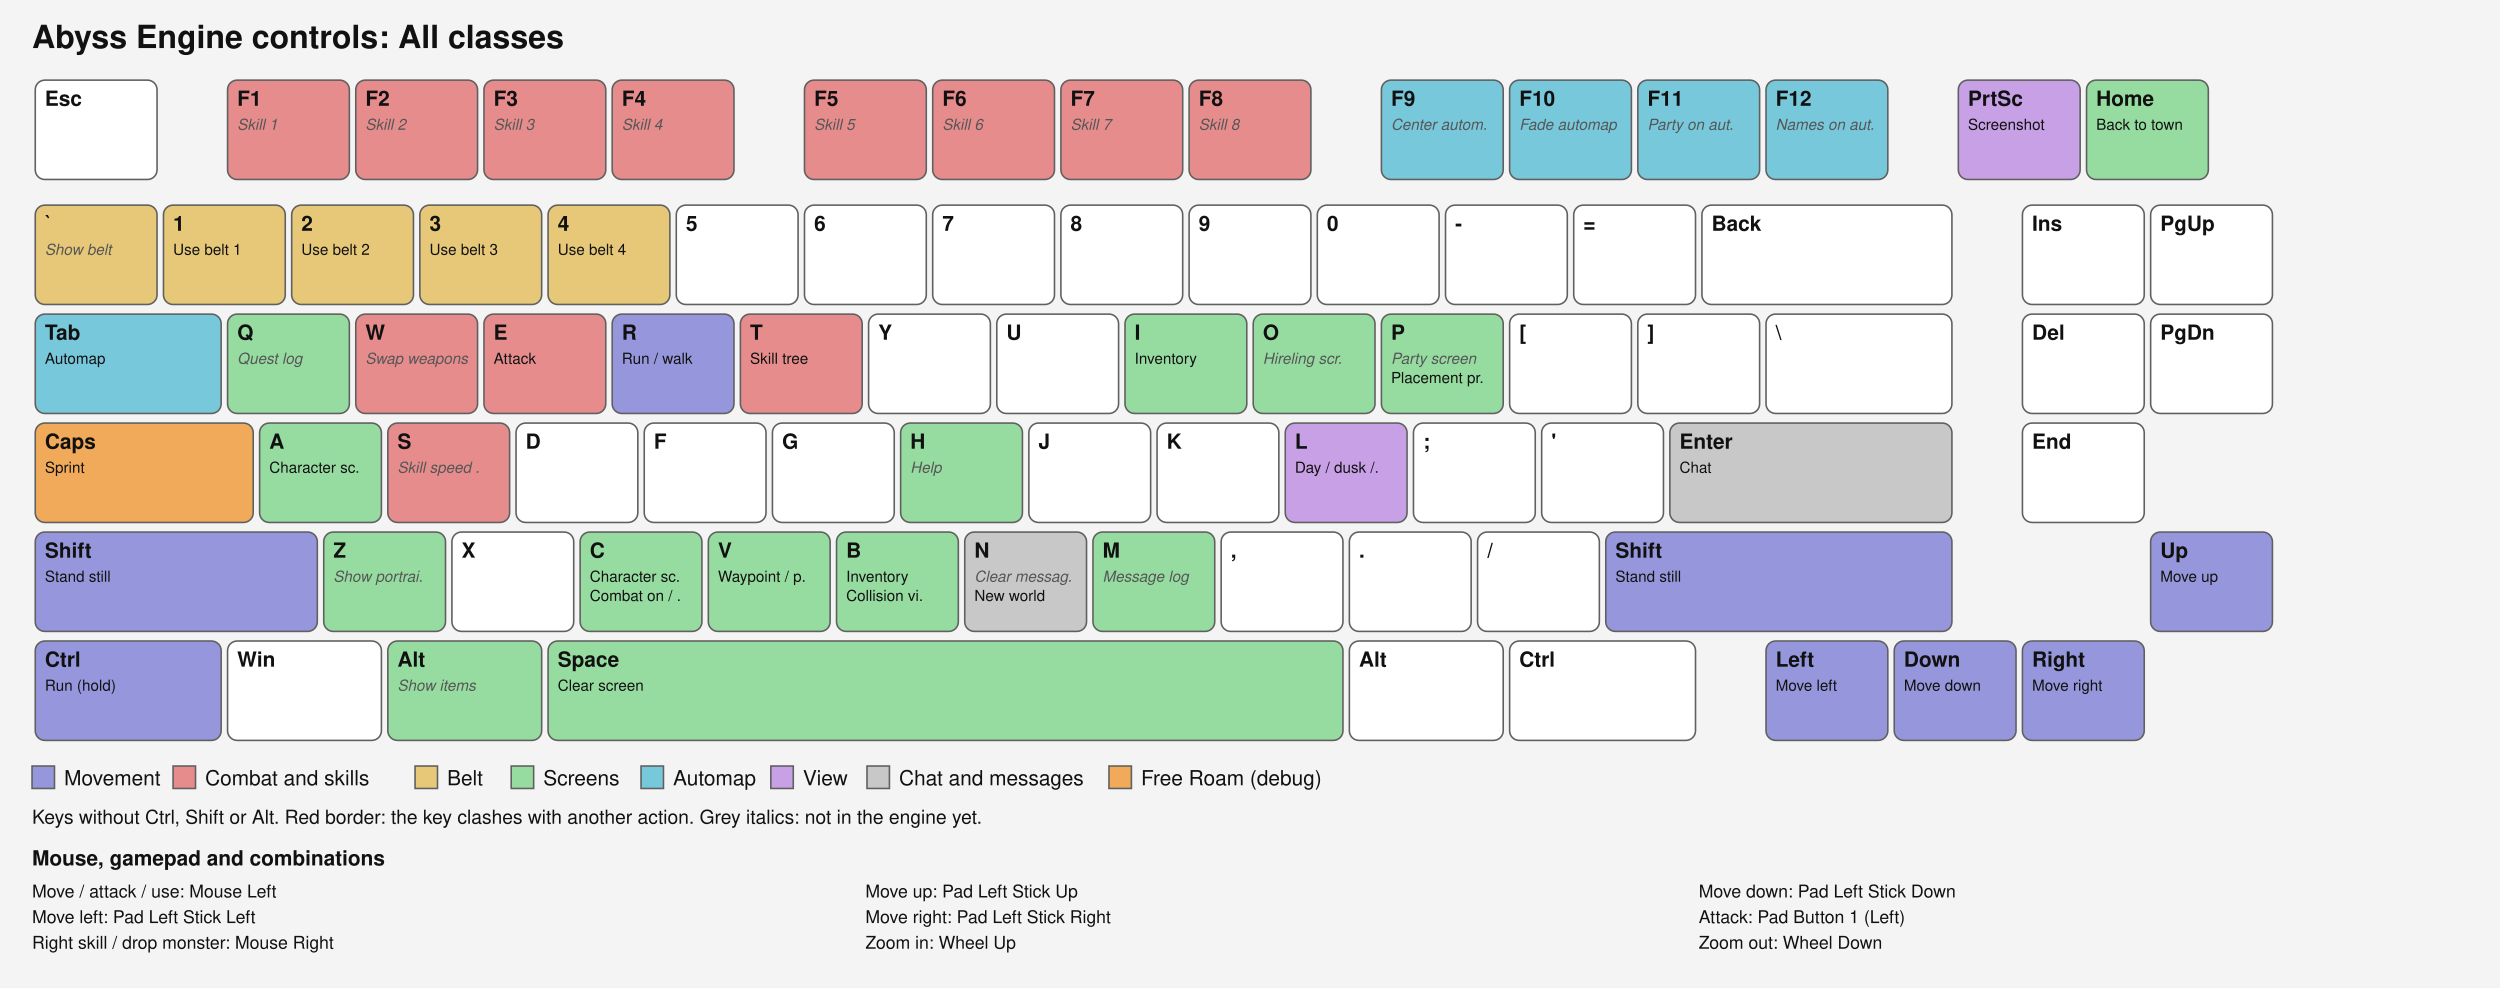
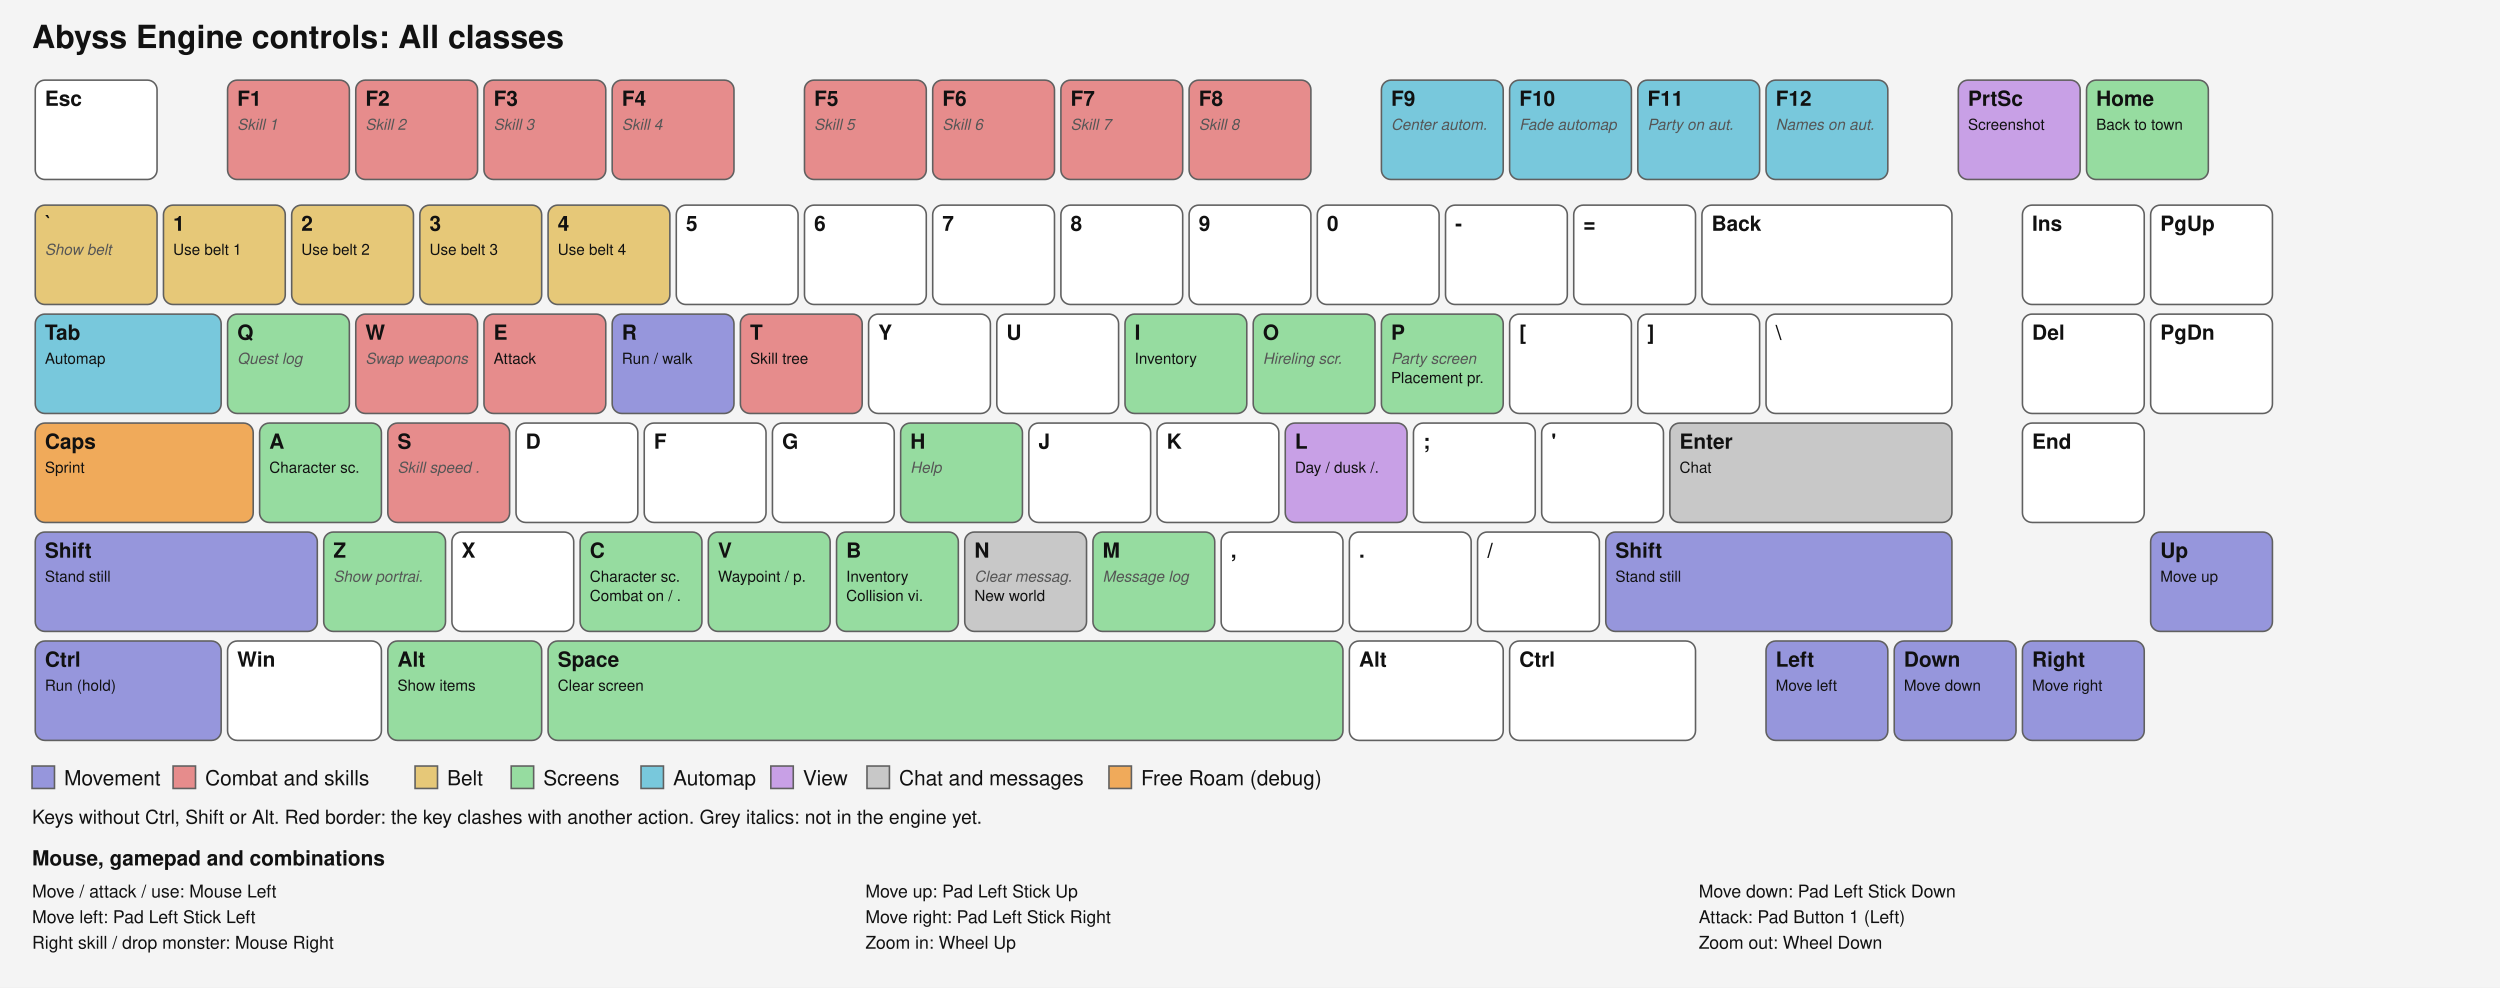
<svg xmlns="http://www.w3.org/2000/svg" width="1560" height="616" viewBox="0 0 1560 616" font-family="Segoe UI, Helvetica, Arial, sans-serif" fill="#111111">
  <rect width="100%" height="100%" fill="#f4f4f4" />
  <text x="20" y="30" font-size="20" font-weight="bold">Abyss Engine controls: All classes</text>
  <rect x="22" y="50" width="76" height="62" rx="6" fill="#ffffff" stroke="#606060" stroke-width="1" />
  <text x="28" y="66" font-size="13" font-weight="bold">Esc</text>
  <rect x="142" y="50" width="76" height="62" rx="6" fill="#e68c8c" stroke="#606060" stroke-width="1" />
  <text x="148" y="66" font-size="13" font-weight="bold">F1</text>
  <text x="148" y="81" font-size="9.5" fill="#555555" font-style="italic">Skill 1</text>
  <rect x="222" y="50" width="76" height="62" rx="6" fill="#e68c8c" stroke="#606060" stroke-width="1" />
  <text x="228" y="66" font-size="13" font-weight="bold">F2</text>
  <text x="228" y="81" font-size="9.5" fill="#555555" font-style="italic">Skill 2</text>
  <rect x="302" y="50" width="76" height="62" rx="6" fill="#e68c8c" stroke="#606060" stroke-width="1" />
  <text x="308" y="66" font-size="13" font-weight="bold">F3</text>
  <text x="308" y="81" font-size="9.5" fill="#555555" font-style="italic">Skill 3</text>
  <rect x="382" y="50" width="76" height="62" rx="6" fill="#e68c8c" stroke="#606060" stroke-width="1" />
  <text x="388" y="66" font-size="13" font-weight="bold">F4</text>
  <text x="388" y="81" font-size="9.5" fill="#555555" font-style="italic">Skill 4</text>
  <rect x="502" y="50" width="76" height="62" rx="6" fill="#e68c8c" stroke="#606060" stroke-width="1" />
  <text x="508" y="66" font-size="13" font-weight="bold">F5</text>
  <text x="508" y="81" font-size="9.5" fill="#555555" font-style="italic">Skill 5</text>
  <rect x="582" y="50" width="76" height="62" rx="6" fill="#e68c8c" stroke="#606060" stroke-width="1" />
  <text x="588" y="66" font-size="13" font-weight="bold">F6</text>
  <text x="588" y="81" font-size="9.5" fill="#555555" font-style="italic">Skill 6</text>
  <rect x="662" y="50" width="76" height="62" rx="6" fill="#e68c8c" stroke="#606060" stroke-width="1" />
  <text x="668" y="66" font-size="13" font-weight="bold">F7</text>
  <text x="668" y="81" font-size="9.5" fill="#555555" font-style="italic">Skill 7</text>
  <rect x="742" y="50" width="76" height="62" rx="6" fill="#e68c8c" stroke="#606060" stroke-width="1" />
  <text x="748" y="66" font-size="13" font-weight="bold">F8</text>
  <text x="748" y="81" font-size="9.5" fill="#555555" font-style="italic">Skill 8</text>
  <rect x="862" y="50" width="76" height="62" rx="6" fill="#78c8dc" stroke="#606060" stroke-width="1" />
  <text x="868" y="66" font-size="13" font-weight="bold">F9</text>
  <text x="868" y="81" font-size="9.5" fill="#555555" font-style="italic">Center autom.</text>
  <rect x="942" y="50" width="76" height="62" rx="6" fill="#78c8dc" stroke="#606060" stroke-width="1" />
  <text x="948" y="66" font-size="13" font-weight="bold">F10</text>
  <text x="948" y="81" font-size="9.5" fill="#555555" font-style="italic">Fade automap</text>
  <rect x="1022" y="50" width="76" height="62" rx="6" fill="#78c8dc" stroke="#606060" stroke-width="1" />
  <text x="1028" y="66" font-size="13" font-weight="bold">F11</text>
  <text x="1028" y="81" font-size="9.5" fill="#555555" font-style="italic">Party on aut.</text>
  <rect x="1102" y="50" width="76" height="62" rx="6" fill="#78c8dc" stroke="#606060" stroke-width="1" />
  <text x="1108" y="66" font-size="13" font-weight="bold">F12</text>
  <text x="1108" y="81" font-size="9.5" fill="#555555" font-style="italic">Names on aut.</text>
  <rect x="1222" y="50" width="76" height="62" rx="6" fill="#c8a0e6" stroke="#606060" stroke-width="1" />
  <text x="1228" y="66" font-size="13" font-weight="bold">PrtSc</text>
  <text x="1228" y="81" font-size="9.5">Screenshot</text>
  <rect x="1302" y="50" width="76" height="62" rx="6" fill="#96dca0" stroke="#606060" stroke-width="1" />
  <text x="1308" y="66" font-size="13" font-weight="bold">Home</text>
  <text x="1308" y="81" font-size="9.5">Back to town</text>
  <rect x="22" y="128" width="76" height="62" rx="6" fill="#e6c878" stroke="#606060" stroke-width="1" />
  <text x="28" y="144" font-size="13" font-weight="bold">`</text>
  <text x="28" y="159" font-size="9.5" fill="#555555" font-style="italic">Show belt</text>
  <rect x="102" y="128" width="76" height="62" rx="6" fill="#e6c878" stroke="#606060" stroke-width="1" />
  <text x="108" y="144" font-size="13" font-weight="bold">1</text>
  <text x="108" y="159" font-size="9.5">Use belt 1</text>
  <rect x="182" y="128" width="76" height="62" rx="6" fill="#e6c878" stroke="#606060" stroke-width="1" />
  <text x="188" y="144" font-size="13" font-weight="bold">2</text>
  <text x="188" y="159" font-size="9.5">Use belt 2</text>
  <rect x="262" y="128" width="76" height="62" rx="6" fill="#e6c878" stroke="#606060" stroke-width="1" />
  <text x="268" y="144" font-size="13" font-weight="bold">3</text>
  <text x="268" y="159" font-size="9.5">Use belt 3</text>
  <rect x="342" y="128" width="76" height="62" rx="6" fill="#e6c878" stroke="#606060" stroke-width="1" />
  <text x="348" y="144" font-size="13" font-weight="bold">4</text>
  <text x="348" y="159" font-size="9.5">Use belt 4</text>
  <rect x="422" y="128" width="76" height="62" rx="6" fill="#ffffff" stroke="#606060" stroke-width="1" />
  <text x="428" y="144" font-size="13" font-weight="bold">5</text>
  <rect x="502" y="128" width="76" height="62" rx="6" fill="#ffffff" stroke="#606060" stroke-width="1" />
  <text x="508" y="144" font-size="13" font-weight="bold">6</text>
  <rect x="582" y="128" width="76" height="62" rx="6" fill="#ffffff" stroke="#606060" stroke-width="1" />
  <text x="588" y="144" font-size="13" font-weight="bold">7</text>
  <rect x="662" y="128" width="76" height="62" rx="6" fill="#ffffff" stroke="#606060" stroke-width="1" />
  <text x="668" y="144" font-size="13" font-weight="bold">8</text>
  <rect x="742" y="128" width="76" height="62" rx="6" fill="#ffffff" stroke="#606060" stroke-width="1" />
  <text x="748" y="144" font-size="13" font-weight="bold">9</text>
  <rect x="822" y="128" width="76" height="62" rx="6" fill="#ffffff" stroke="#606060" stroke-width="1" />
  <text x="828" y="144" font-size="13" font-weight="bold">0</text>
  <rect x="902" y="128" width="76" height="62" rx="6" fill="#ffffff" stroke="#606060" stroke-width="1" />
  <text x="908" y="144" font-size="13" font-weight="bold">-</text>
  <rect x="982" y="128" width="76" height="62" rx="6" fill="#ffffff" stroke="#606060" stroke-width="1" />
  <text x="988" y="144" font-size="13" font-weight="bold">=</text>
  <rect x="1062" y="128" width="156" height="62" rx="6" fill="#ffffff" stroke="#606060" stroke-width="1" />
  <text x="1068" y="144" font-size="13" font-weight="bold">Back</text>
  <rect x="1262" y="128" width="76" height="62" rx="6" fill="#ffffff" stroke="#606060" stroke-width="1" />
  <text x="1268" y="144" font-size="13" font-weight="bold">Ins</text>
  <rect x="1342" y="128" width="76" height="62" rx="6" fill="#ffffff" stroke="#606060" stroke-width="1" />
  <text x="1348" y="144" font-size="13" font-weight="bold">PgUp</text>
  <rect x="22" y="196" width="116" height="62" rx="6" fill="#78c8dc" stroke="#606060" stroke-width="1" />
  <text x="28" y="212" font-size="13" font-weight="bold">Tab</text>
  <text x="28" y="227" font-size="9.5">Automap</text>
  <rect x="142" y="196" width="76" height="62" rx="6" fill="#96dca0" stroke="#606060" stroke-width="1" />
  <text x="148" y="212" font-size="13" font-weight="bold">Q</text>
  <text x="148" y="227" font-size="9.5" fill="#555555" font-style="italic">Quest log</text>
  <rect x="222" y="196" width="76" height="62" rx="6" fill="#e68c8c" stroke="#606060" stroke-width="1" />
  <text x="228" y="212" font-size="13" font-weight="bold">W</text>
  <text x="228" y="227" font-size="9.5" fill="#555555" font-style="italic">Swap weapons</text>
  <rect x="302" y="196" width="76" height="62" rx="6" fill="#e68c8c" stroke="#606060" stroke-width="1" />
  <text x="308" y="212" font-size="13" font-weight="bold">E</text>
  <text x="308" y="227" font-size="9.5">Attack</text>
  <rect x="382" y="196" width="76" height="62" rx="6" fill="#9696dc" stroke="#606060" stroke-width="1" />
  <text x="388" y="212" font-size="13" font-weight="bold">R</text>
  <text x="388" y="227" font-size="9.5">Run / walk</text>
  <rect x="462" y="196" width="76" height="62" rx="6" fill="#e68c8c" stroke="#606060" stroke-width="1" />
  <text x="468" y="212" font-size="13" font-weight="bold">T</text>
  <text x="468" y="227" font-size="9.5">Skill tree</text>
  <rect x="542" y="196" width="76" height="62" rx="6" fill="#ffffff" stroke="#606060" stroke-width="1" />
  <text x="548" y="212" font-size="13" font-weight="bold">Y</text>
  <rect x="622" y="196" width="76" height="62" rx="6" fill="#ffffff" stroke="#606060" stroke-width="1" />
  <text x="628" y="212" font-size="13" font-weight="bold">U</text>
  <rect x="702" y="196" width="76" height="62" rx="6" fill="#96dca0" stroke="#606060" stroke-width="1" />
  <text x="708" y="212" font-size="13" font-weight="bold">I</text>
  <text x="708" y="227" font-size="9.5">Inventory</text>
  <rect x="782" y="196" width="76" height="62" rx="6" fill="#96dca0" stroke="#606060" stroke-width="1" />
  <text x="788" y="212" font-size="13" font-weight="bold">O</text>
  <text x="788" y="227" font-size="9.5" fill="#555555" font-style="italic">Hireling scr.</text>
  <rect x="862" y="196" width="76" height="62" rx="6" fill="#96dca0" stroke="#606060" stroke-width="1" />
  <text x="868" y="212" font-size="13" font-weight="bold">P</text>
  <text x="868" y="227" font-size="9.5" fill="#555555" font-style="italic">Party screen</text>
  <text x="868" y="239" font-size="9.5">Placement pr.</text>
  <rect x="942" y="196" width="76" height="62" rx="6" fill="#ffffff" stroke="#606060" stroke-width="1" />
  <text x="948" y="212" font-size="13" font-weight="bold">[</text>
  <rect x="1022" y="196" width="76" height="62" rx="6" fill="#ffffff" stroke="#606060" stroke-width="1" />
  <text x="1028" y="212" font-size="13" font-weight="bold">]</text>
  <rect x="1102" y="196" width="116" height="62" rx="6" fill="#ffffff" stroke="#606060" stroke-width="1" />
  <text x="1108" y="212" font-size="13" font-weight="bold">\</text>
  <rect x="1262" y="196" width="76" height="62" rx="6" fill="#ffffff" stroke="#606060" stroke-width="1" />
  <text x="1268" y="212" font-size="13" font-weight="bold">Del</text>
  <rect x="1342" y="196" width="76" height="62" rx="6" fill="#ffffff" stroke="#606060" stroke-width="1" />
  <text x="1348" y="212" font-size="13" font-weight="bold">PgDn</text>
  <rect x="22" y="264" width="136" height="62" rx="6" fill="#f0aa5a" stroke="#606060" stroke-width="1" />
  <text x="28" y="280" font-size="13" font-weight="bold">Caps</text>
  <text x="28" y="295" font-size="9.5">Sprint</text>
  <rect x="162" y="264" width="76" height="62" rx="6" fill="#96dca0" stroke="#606060" stroke-width="1" />
  <text x="168" y="280" font-size="13" font-weight="bold">A</text>
  <text x="168" y="295" font-size="9.5">Character sc.</text>
  <rect x="242" y="264" width="76" height="62" rx="6" fill="#e68c8c" stroke="#606060" stroke-width="1" />
  <text x="248" y="280" font-size="13" font-weight="bold">S</text>
  <text x="248" y="295" font-size="9.5" fill="#555555" font-style="italic">Skill speed .</text>
  <rect x="322" y="264" width="76" height="62" rx="6" fill="#ffffff" stroke="#606060" stroke-width="1" />
  <text x="328" y="280" font-size="13" font-weight="bold">D</text>
  <rect x="402" y="264" width="76" height="62" rx="6" fill="#ffffff" stroke="#606060" stroke-width="1" />
  <text x="408" y="280" font-size="13" font-weight="bold">F</text>
  <rect x="482" y="264" width="76" height="62" rx="6" fill="#ffffff" stroke="#606060" stroke-width="1" />
  <text x="488" y="280" font-size="13" font-weight="bold">G</text>
  <rect x="562" y="264" width="76" height="62" rx="6" fill="#96dca0" stroke="#606060" stroke-width="1" />
  <text x="568" y="280" font-size="13" font-weight="bold">H</text>
  <text x="568" y="295" font-size="9.5" fill="#555555" font-style="italic">Help</text>
  <rect x="642" y="264" width="76" height="62" rx="6" fill="#ffffff" stroke="#606060" stroke-width="1" />
  <text x="648" y="280" font-size="13" font-weight="bold">J</text>
  <rect x="722" y="264" width="76" height="62" rx="6" fill="#ffffff" stroke="#606060" stroke-width="1" />
  <text x="728" y="280" font-size="13" font-weight="bold">K</text>
  <rect x="802" y="264" width="76" height="62" rx="6" fill="#c8a0e6" stroke="#606060" stroke-width="1" />
  <text x="808" y="280" font-size="13" font-weight="bold">L</text>
  <text x="808" y="295" font-size="9.5">Day / dusk /.</text>
  <rect x="882" y="264" width="76" height="62" rx="6" fill="#ffffff" stroke="#606060" stroke-width="1" />
  <text x="888" y="280" font-size="13" font-weight="bold">;</text>
  <rect x="962" y="264" width="76" height="62" rx="6" fill="#ffffff" stroke="#606060" stroke-width="1" />
  <text x="968" y="280" font-size="13" font-weight="bold">'</text>
  <rect x="1042" y="264" width="176" height="62" rx="6" fill="#c8c8c8" stroke="#606060" stroke-width="1" />
  <text x="1048" y="280" font-size="13" font-weight="bold">Enter</text>
  <text x="1048" y="295" font-size="9.5">Chat</text>
  <rect x="1262" y="264" width="76" height="62" rx="6" fill="#ffffff" stroke="#606060" stroke-width="1" />
  <text x="1268" y="280" font-size="13" font-weight="bold">End</text>
  <rect x="22" y="332" width="176" height="62" rx="6" fill="#9696dc" stroke="#606060" stroke-width="1" />
  <text x="28" y="348" font-size="13" font-weight="bold">Shift</text>
  <text x="28" y="363" font-size="9.5">Stand still</text>
  <rect x="202" y="332" width="76" height="62" rx="6" fill="#96dca0" stroke="#606060" stroke-width="1" />
  <text x="208" y="348" font-size="13" font-weight="bold">Z</text>
  <text x="208" y="363" font-size="9.5" fill="#555555" font-style="italic">Show portrai.</text>
  <rect x="282" y="332" width="76" height="62" rx="6" fill="#ffffff" stroke="#606060" stroke-width="1" />
  <text x="288" y="348" font-size="13" font-weight="bold">X</text>
  <rect x="362" y="332" width="76" height="62" rx="6" fill="#96dca0" stroke="#606060" stroke-width="1" />
  <text x="368" y="348" font-size="13" font-weight="bold">C</text>
  <text x="368" y="363" font-size="9.5">Character sc.</text>
  <text x="368" y="375" font-size="9.5">Combat on / .</text>
  <rect x="442" y="332" width="76" height="62" rx="6" fill="#96dca0" stroke="#606060" stroke-width="1" />
  <text x="448" y="348" font-size="13" font-weight="bold">V</text>
  <text x="448" y="363" font-size="9.5">Waypoint / p.</text>
  <rect x="522" y="332" width="76" height="62" rx="6" fill="#96dca0" stroke="#606060" stroke-width="1" />
  <text x="528" y="348" font-size="13" font-weight="bold">B</text>
  <text x="528" y="363" font-size="9.5">Inventory</text>
  <text x="528" y="375" font-size="9.5">Collision vi.</text>
  <rect x="602" y="332" width="76" height="62" rx="6" fill="#c8c8c8" stroke="#606060" stroke-width="1" />
  <text x="608" y="348" font-size="13" font-weight="bold">N</text>
  <text x="608" y="363" font-size="9.5" fill="#555555" font-style="italic">Clear messag.</text>
  <text x="608" y="375" font-size="9.5">New world</text>
  <rect x="682" y="332" width="76" height="62" rx="6" fill="#96dca0" stroke="#606060" stroke-width="1" />
  <text x="688" y="348" font-size="13" font-weight="bold">M</text>
  <text x="688" y="363" font-size="9.5" fill="#555555" font-style="italic">Message log</text>
  <rect x="762" y="332" width="76" height="62" rx="6" fill="#ffffff" stroke="#606060" stroke-width="1" />
  <text x="768" y="348" font-size="13" font-weight="bold">,</text>
  <rect x="842" y="332" width="76" height="62" rx="6" fill="#ffffff" stroke="#606060" stroke-width="1" />
  <text x="848" y="348" font-size="13" font-weight="bold">.</text>
  <rect x="922" y="332" width="76" height="62" rx="6" fill="#ffffff" stroke="#606060" stroke-width="1" />
  <text x="928" y="348" font-size="13" font-weight="bold">/</text>
  <rect x="1002" y="332" width="216" height="62" rx="6" fill="#9696dc" stroke="#606060" stroke-width="1" />
  <text x="1008" y="348" font-size="13" font-weight="bold">Shift</text>
  <text x="1008" y="363" font-size="9.5">Stand still</text>
  <rect x="1342" y="332" width="76" height="62" rx="6" fill="#9696dc" stroke="#606060" stroke-width="1" />
  <text x="1348" y="348" font-size="13" font-weight="bold">Up</text>
  <text x="1348" y="363" font-size="9.5">Move up</text>
  <rect x="22" y="400" width="116" height="62" rx="6" fill="#9696dc" stroke="#606060" stroke-width="1" />
  <text x="28" y="416" font-size="13" font-weight="bold">Ctrl</text>
  <text x="28" y="431" font-size="9.5">Run (hold)</text>
  <rect x="142" y="400" width="96" height="62" rx="6" fill="#ffffff" stroke="#606060" stroke-width="1" />
  <text x="148" y="416" font-size="13" font-weight="bold">Win</text>
  <rect x="242" y="400" width="96" height="62" rx="6" fill="#96dca0" stroke="#606060" stroke-width="1" />
  <text x="248" y="416" font-size="13" font-weight="bold">Alt</text>
-   <text x="248" y="431" font-size="9.5" fill="#555555" font-style="italic">Show items</text>
+   <text x="248" y="431" font-size="9.5">Show items</text>
  <rect x="342" y="400" width="496" height="62" rx="6" fill="#96dca0" stroke="#606060" stroke-width="1" />
  <text x="348" y="416" font-size="13" font-weight="bold">Space</text>
  <text x="348" y="431" font-size="9.5">Clear screen</text>
  <rect x="842" y="400" width="96" height="62" rx="6" fill="#ffffff" stroke="#606060" stroke-width="1" />
  <text x="848" y="416" font-size="13" font-weight="bold">Alt</text>
  <rect x="942" y="400" width="116" height="62" rx="6" fill="#ffffff" stroke="#606060" stroke-width="1" />
  <text x="948" y="416" font-size="13" font-weight="bold">Ctrl</text>
  <rect x="1102" y="400" width="76" height="62" rx="6" fill="#9696dc" stroke="#606060" stroke-width="1" />
  <text x="1108" y="416" font-size="13" font-weight="bold">Left</text>
  <text x="1108" y="431" font-size="9.5">Move left</text>
  <rect x="1182" y="400" width="76" height="62" rx="6" fill="#9696dc" stroke="#606060" stroke-width="1" />
  <text x="1188" y="416" font-size="13" font-weight="bold">Down</text>
  <text x="1188" y="431" font-size="9.5">Move down</text>
  <rect x="1262" y="400" width="76" height="62" rx="6" fill="#9696dc" stroke="#606060" stroke-width="1" />
  <text x="1268" y="416" font-size="13" font-weight="bold">Right</text>
  <text x="1268" y="431" font-size="9.5">Move right</text>
  <rect x="20" y="478" width="14" height="14" fill="#9696dc" stroke="#606060" />
  <text x="40" y="490" font-size="13">Movement</text>
  <rect x="108" y="478" width="14" height="14" fill="#e68c8c" stroke="#606060" />
  <text x="128" y="490" font-size="13">Combat and skills</text>
  <rect x="259" y="478" width="14" height="14" fill="#e6c878" stroke="#606060" />
  <text x="279" y="490" font-size="13">Belt</text>
  <rect x="319" y="478" width="14" height="14" fill="#96dca0" stroke="#606060" />
  <text x="339" y="490" font-size="13">Screens</text>
  <rect x="400" y="478" width="14" height="14" fill="#78c8dc" stroke="#606060" />
  <text x="420" y="490" font-size="13">Automap</text>
  <rect x="481" y="478" width="14" height="14" fill="#c8a0e6" stroke="#606060" />
  <text x="501" y="490" font-size="13">View</text>
  <rect x="541" y="478" width="14" height="14" fill="#c8c8c8" stroke="#606060" />
  <text x="561" y="490" font-size="13">Chat and messages</text>
  <rect x="692" y="478" width="14" height="14" fill="#f0aa5a" stroke="#606060" />
  <text x="712" y="490" font-size="13">Free Roam (debug)</text>
  <text x="20" y="514" font-size="12">Keys without Ctrl, Shift or Alt. Red border: the key clashes with another action. Grey italics: not in the engine yet.</text>
  <text x="20" y="540" font-size="13" font-weight="bold">Mouse, gamepad and combinations</text>
  <text x="20" y="560" font-size="11">Move / attack / use: Mouse Left</text>
  <text x="540" y="560" font-size="11">Move up: Pad Left Stick Up</text>
  <text x="1060" y="560" font-size="11">Move down: Pad Left Stick Down</text>
  <text x="20" y="576" font-size="11">Move left: Pad Left Stick Left</text>
  <text x="540" y="576" font-size="11">Move right: Pad Left Stick Right</text>
  <text x="1060" y="576" font-size="11">Attack: Pad Button 1 (Left)</text>
  <text x="20" y="592" font-size="11">Right skill / drop monster: Mouse Right</text>
  <text x="540" y="592" font-size="11">Zoom in: Wheel Up</text>
  <text x="1060" y="592" font-size="11">Zoom out: Wheel Down</text>
</svg>
